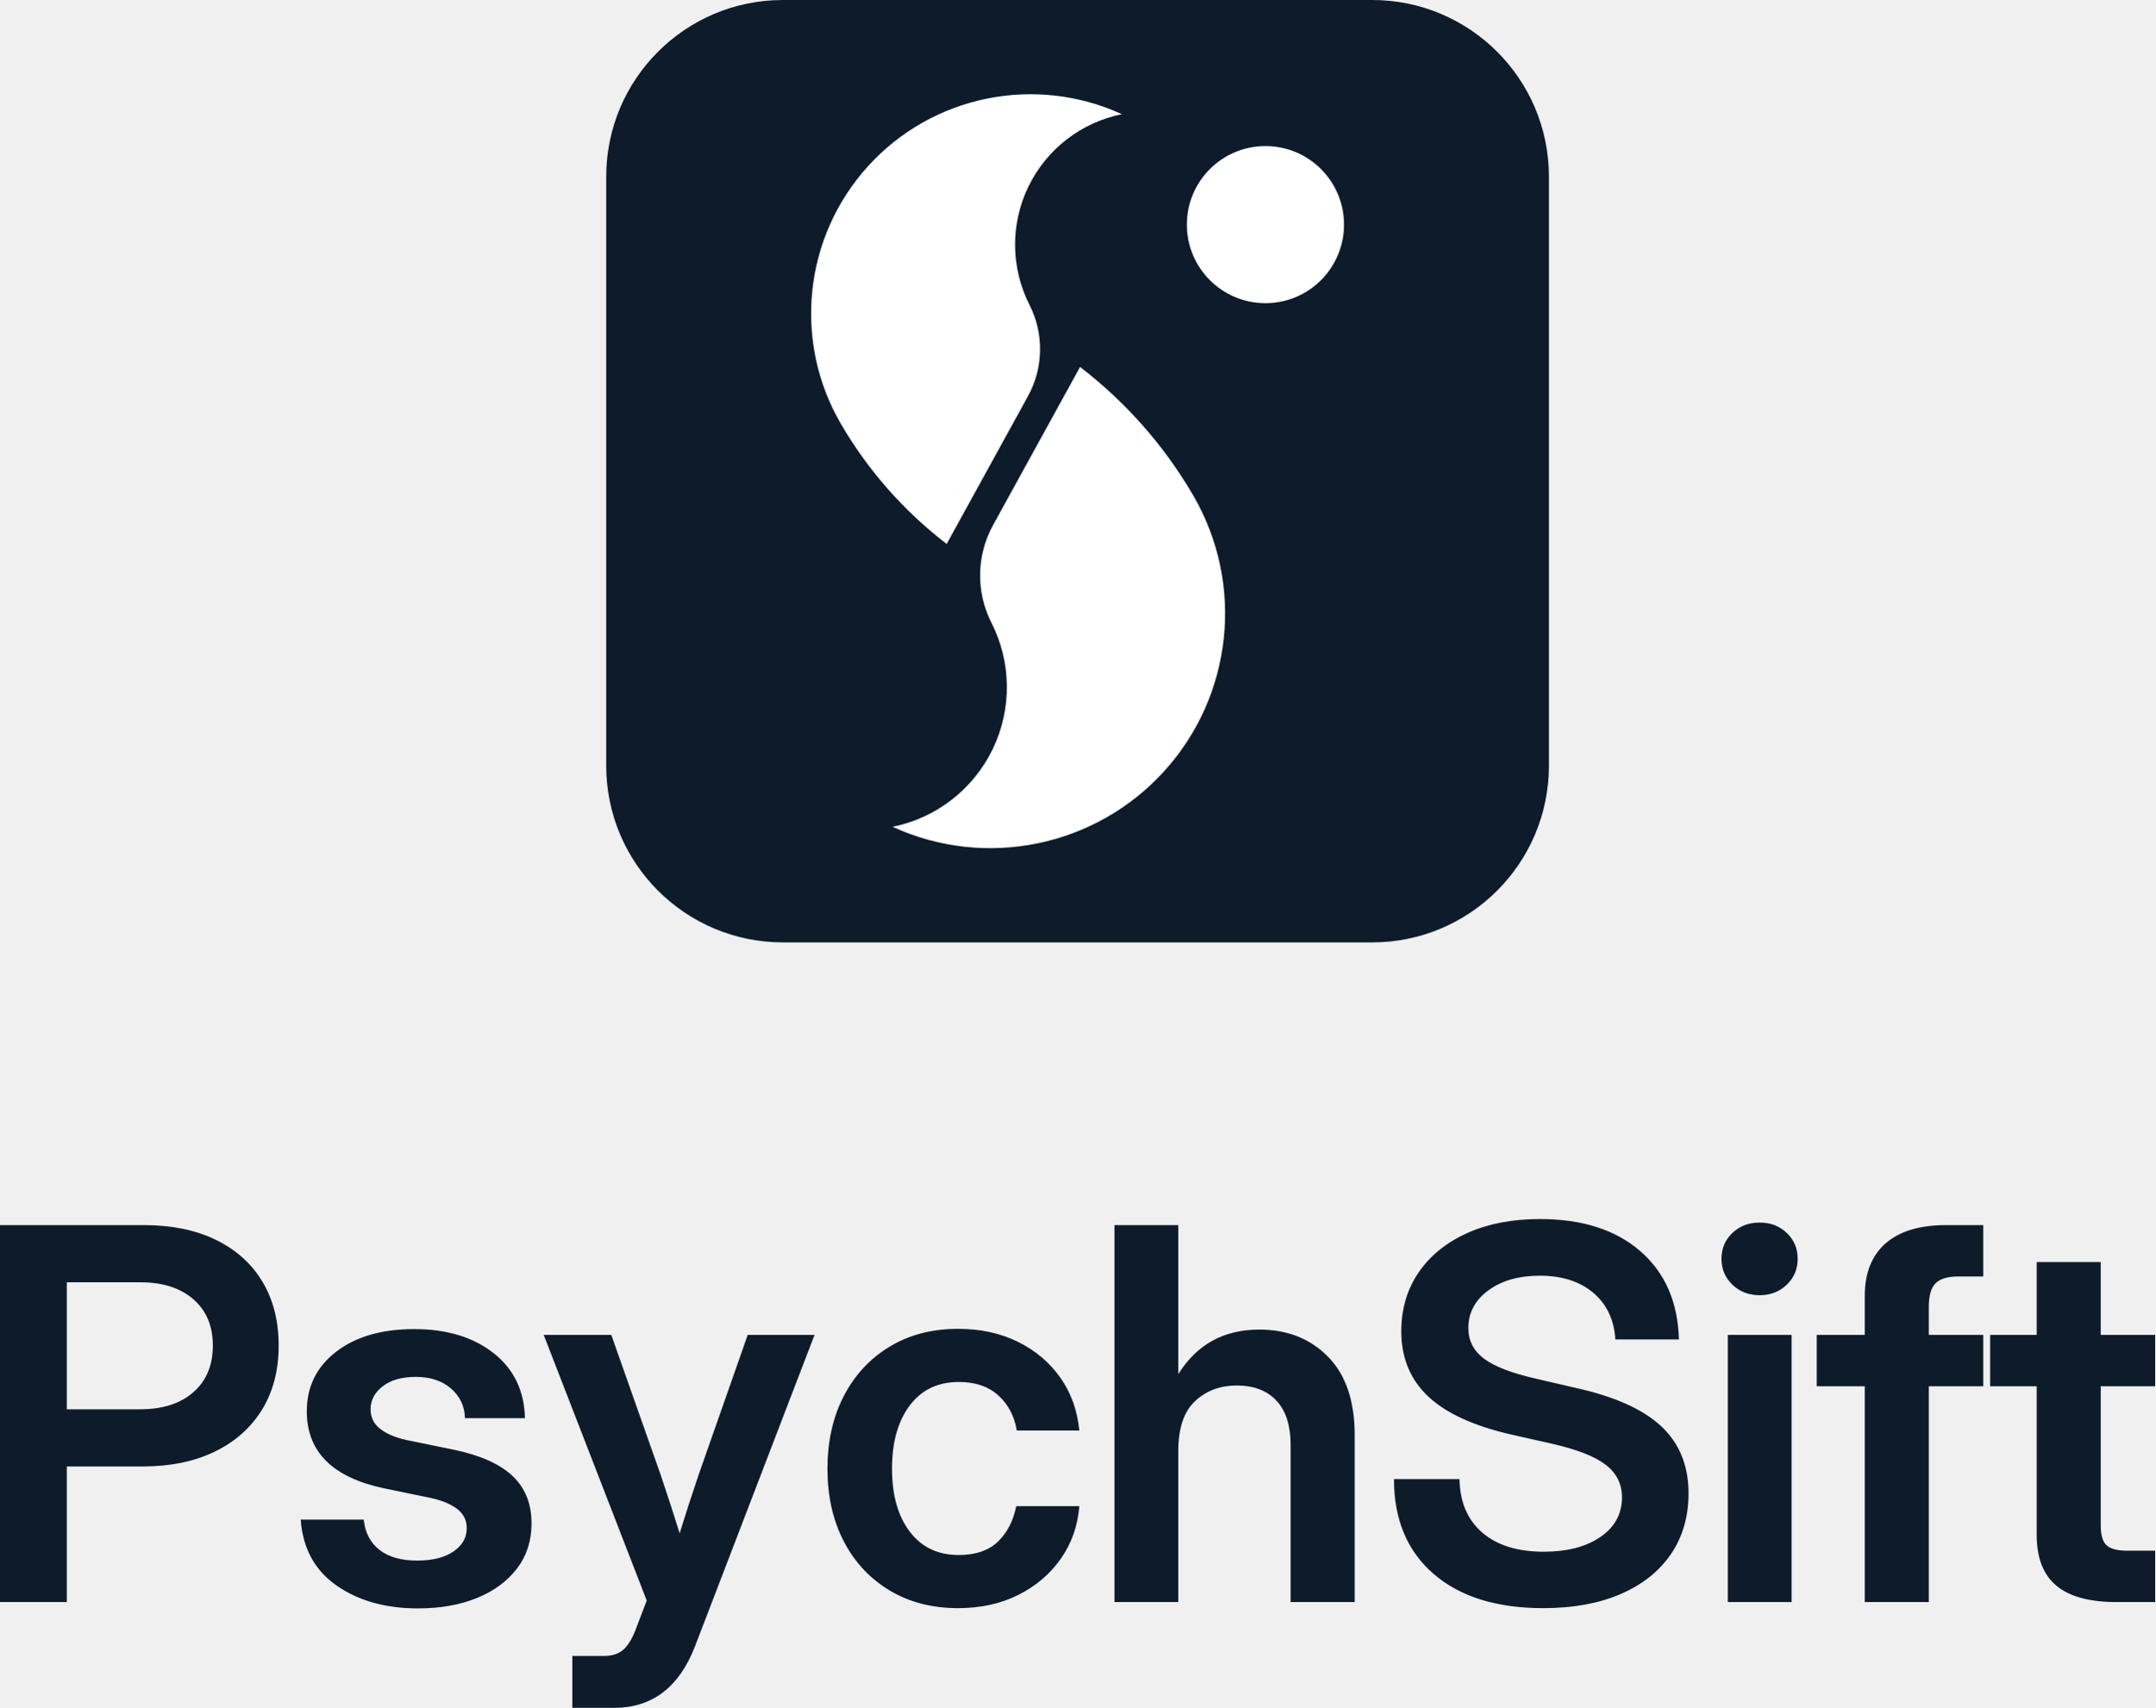
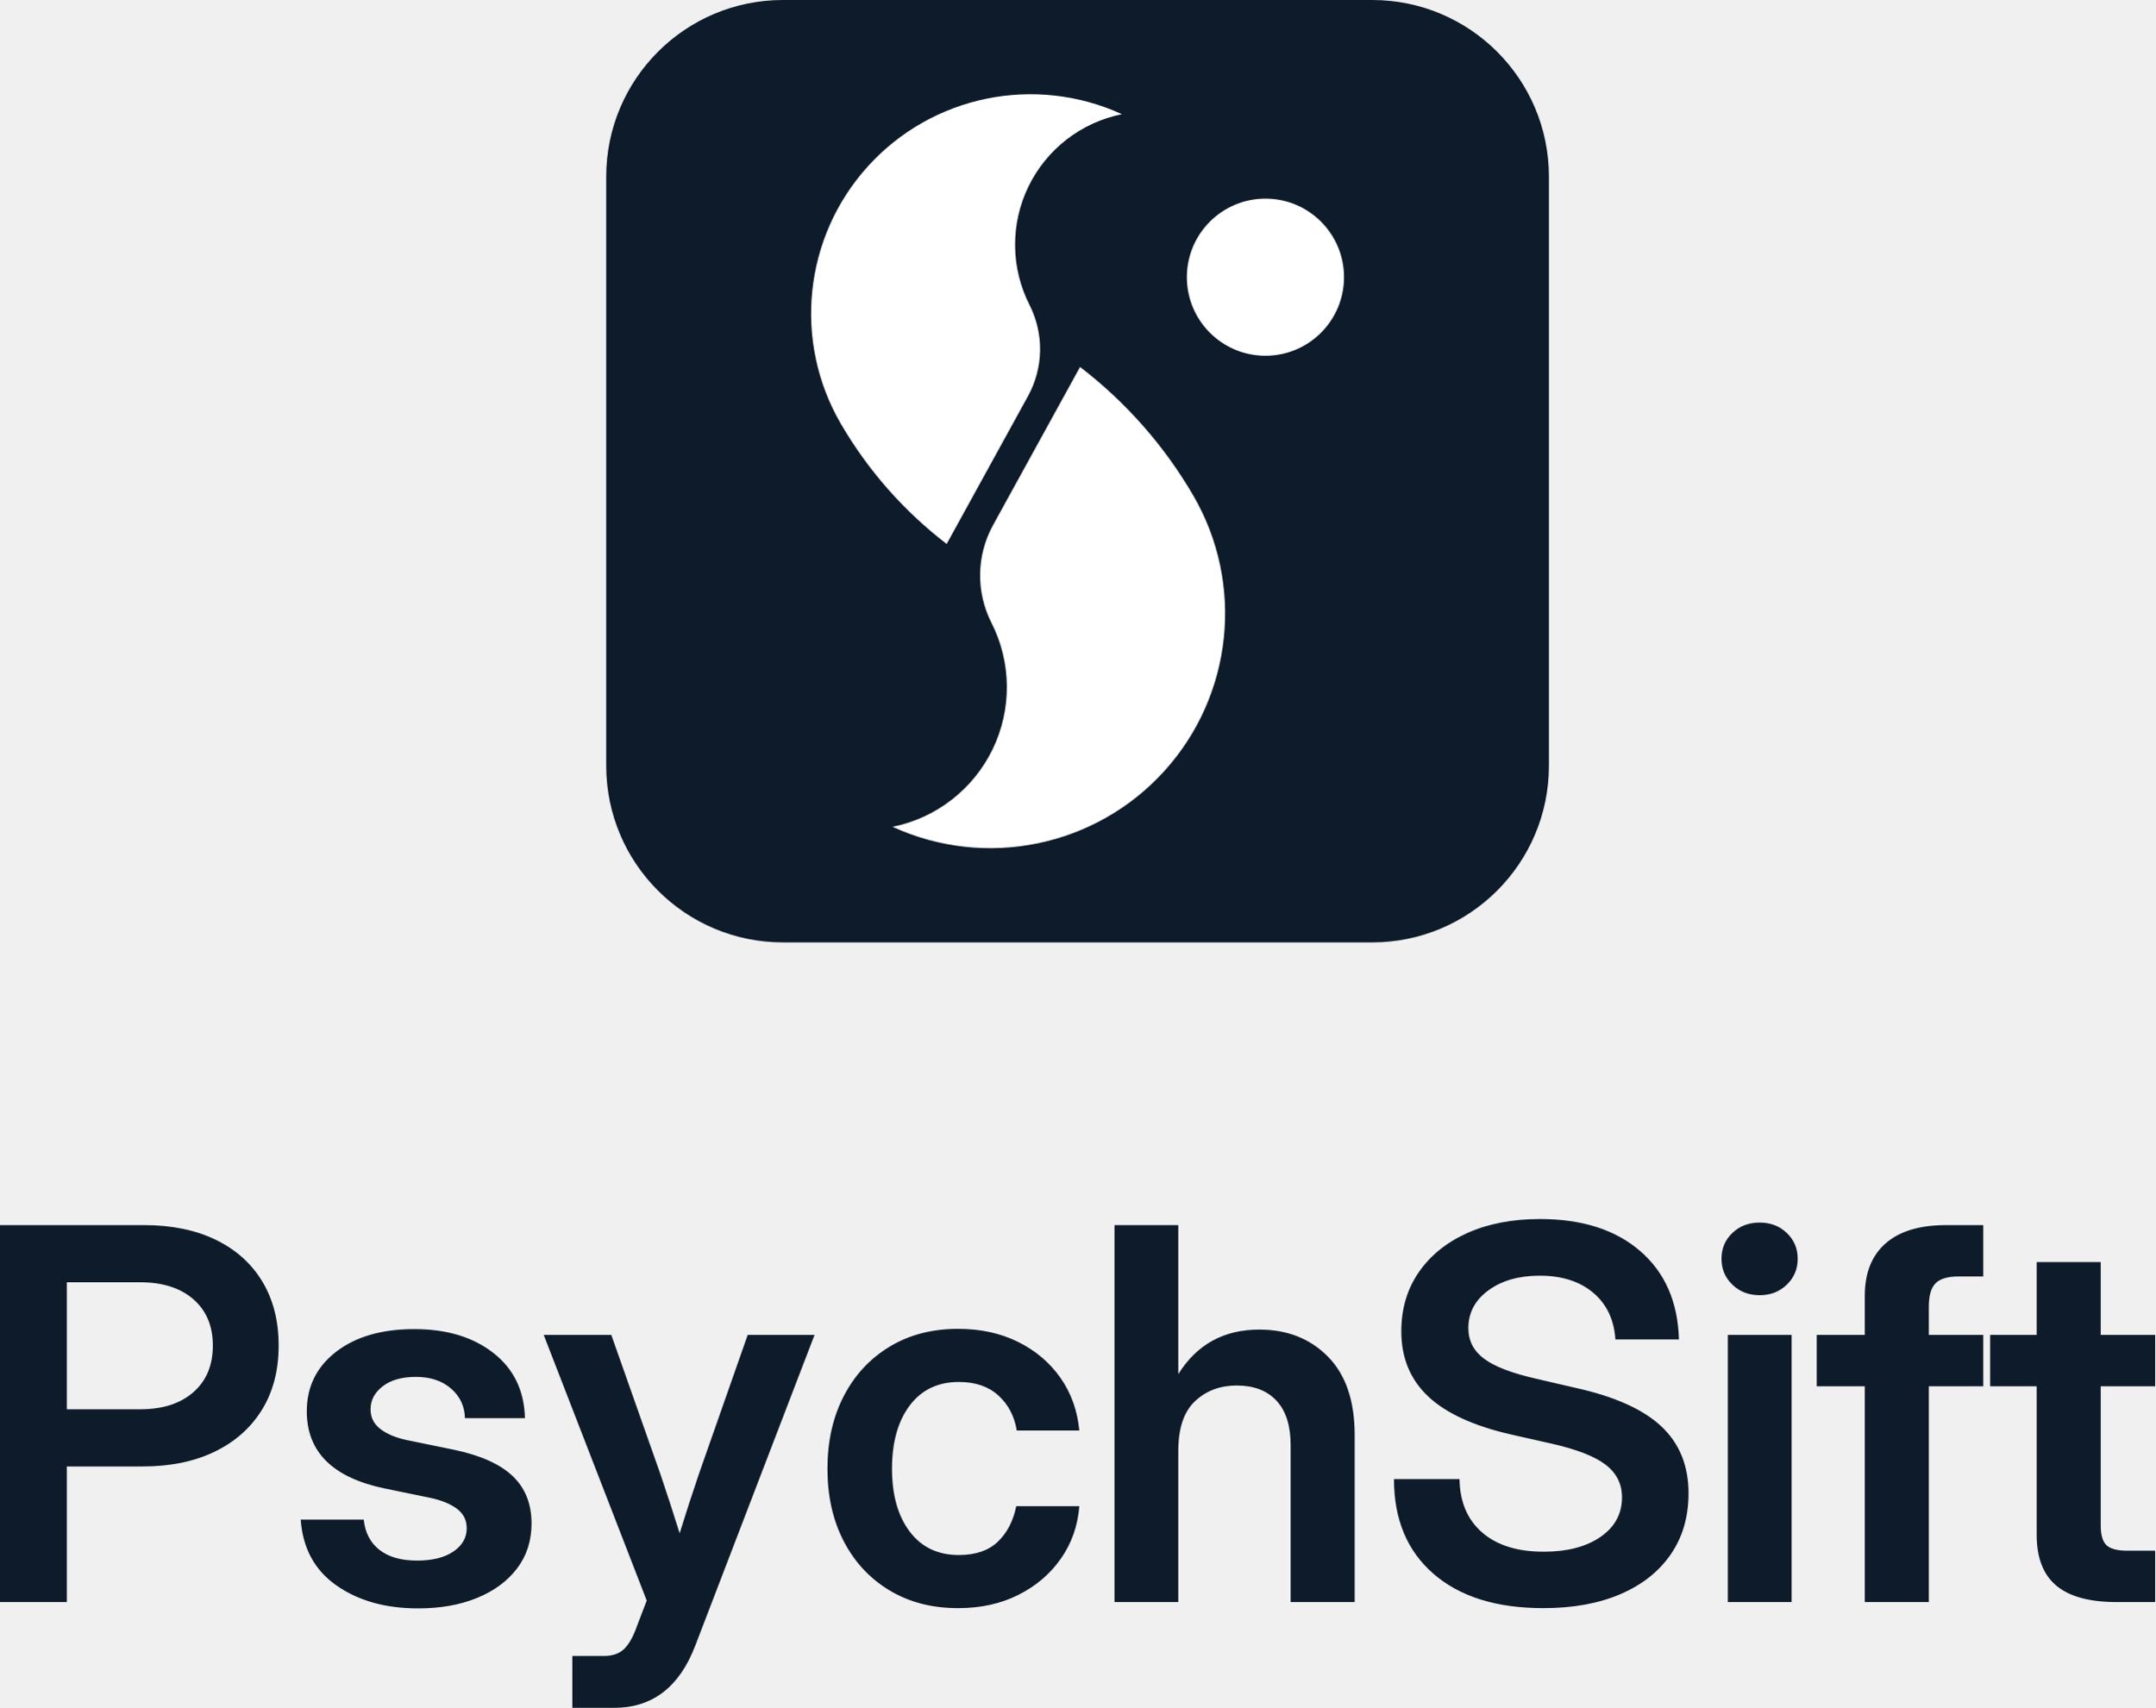
<svg xmlns="http://www.w3.org/2000/svg" viewBox="0 0 585.233 463.93" width="585.233" height="463.93" role="img" aria-label="PsychSift">
  <g transform="translate(164.6166 0)">
    <rect width="256" height="256" rx="48" fill="#0D1B2A" />
    <g transform="translate(55.6434 25.6) scale(2.0402)">
      <g fill="#FFFFFF">
        <path d="M41.367 2.655 A17.723 17.723 0 0 0 29.068 28.049 A13 13 0 0 1 28.867 40.196 L18.043 59.879 A55.123 55.123 0 0 1 3.976 43.912 A29.201 29.201 0 0 1 41.367 2.655 Z" />
        <path d="M41.367 2.655 A17.723 17.723 0 0 0 29.068 28.049 A13 13 0 0 1 28.867 40.196 L18.043 59.879 A55.123 55.123 0 0 1 3.976 43.912 A29.201 29.201 0 0 1 41.367 2.655 Z" transform="translate(55.1029 100.3813) scale(-1.07)" />
-         <circle cx="60.472" cy="17.358" r="10.459" />
+         <circle cx="60.472" cy="24.358" r="10.459" />
      </g>
    </g>
  </g>
  <g transform="translate(-8.5219 435.2)">
    <path d="M8.52 0.00V-102.40H47.63Q58.90 -102.40 67.11 -98.41Q75.32 -94.43 79.76 -87.07Q84.19 -79.72 84.19 -69.69Q84.19 -59.58 79.65 -52.23Q75.12 -44.88 66.83 -40.86Q58.55 -36.84 47.28 -36.84H26.67V0.00ZM26.67 -52.37H46.60Q55.74 -52.37 61.03 -57.01Q66.32 -61.65 66.32 -69.69Q66.32 -77.66 61.03 -82.26Q55.74 -86.87 46.60 -86.87H26.67Z M122.07 1.72Q108.81 1.72 99.91 -4.50Q91.01 -10.72 90.18 -22.40H107.29Q107.84 -17.11 111.55 -14.19Q115.27 -11.27 121.79 -11.27Q128.05 -11.27 131.66 -13.74Q135.26 -16.22 135.26 -20.07Q135.26 -23.37 132.58 -25.36Q129.90 -27.35 125.37 -28.31L113.00 -30.86Q91.83 -35.26 91.83 -51.82Q91.83 -61.85 99.80 -68.00Q107.77 -74.15 121.04 -74.15Q134.23 -74.15 142.51 -67.66Q150.80 -61.17 151.07 -49.96H134.78Q134.65 -54.84 131.00 -58.00Q127.36 -61.17 121.45 -61.17Q115.75 -61.17 112.45 -58.62Q109.15 -56.08 109.15 -52.37Q109.15 -49.14 111.69 -47.11Q114.23 -45.08 118.77 -44.05L131.83 -41.37Q142.62 -39.10 147.74 -34.22Q152.86 -29.35 152.86 -21.37Q152.86 -14.29 148.91 -9.11Q144.95 -3.92 138.01 -1.10Q131.07 1.72 122.07 1.72Z M163.94 28.73V14.64H172.53Q176.03 14.64 177.99 12.75Q179.95 10.86 181.46 6.60L184.14 -0.41L156.17 -72.57H174.52L187.85 -34.77Q189.23 -30.72 190.53 -26.70Q191.84 -22.68 193.08 -18.69Q195.55 -26.67 198.30 -34.77L211.56 -72.57H229.71L197.27 11.96Q190.81 28.73 175.28 28.73Z M268.69 1.65Q258.10 1.65 250.10 -3.16Q242.09 -7.97 237.66 -16.49Q233.22 -25.02 233.22 -36.22Q233.22 -47.42 237.66 -55.98Q242.09 -64.53 250.10 -69.38Q258.10 -74.22 268.69 -74.22Q277.83 -74.22 284.97 -70.68Q292.12 -67.14 296.49 -60.92Q300.85 -54.70 301.61 -46.60H284.63Q283.67 -52.44 279.65 -56.11Q275.63 -59.79 268.89 -59.79Q260.37 -59.79 255.56 -53.40Q250.75 -47.01 250.75 -36.22Q250.75 -25.50 255.56 -19.14Q260.37 -12.78 268.89 -12.78Q275.70 -12.78 279.48 -16.39Q283.26 -20.00 284.49 -26.05H301.61Q300.99 -18.07 296.62 -11.82Q292.26 -5.57 285.08 -1.96Q277.90 1.65 268.69 1.65Z M328.49 -41.03V0.00H311.17V-102.40H328.49V-61.92Q336.05 -74.02 350.48 -74.02Q361.89 -74.02 369.14 -66.66Q376.39 -59.31 376.39 -45.36V0.00H359.00V-42.61Q359.00 -50.58 355.16 -54.70Q351.31 -58.83 344.37 -58.83Q337.56 -58.83 333.03 -54.57Q328.49 -50.31 328.49 -41.03Z M427.61 1.65Q408.57 1.65 397.81 -7.66Q387.06 -16.98 387.06 -33.40H404.86Q405.00 -24.12 411.01 -18.90Q417.02 -13.68 427.74 -13.68Q437.30 -13.68 443.14 -17.70Q448.98 -21.72 448.98 -28.45Q448.98 -33.88 444.58 -37.28Q440.18 -40.69 429.94 -43.02L418.95 -45.50Q403.62 -49.00 396.34 -55.87Q389.05 -62.75 389.05 -73.54Q389.05 -82.68 393.76 -89.55Q398.47 -96.42 406.95 -100.24Q415.44 -104.05 426.71 -104.05Q443.89 -104.05 453.96 -95.32Q464.03 -86.59 464.44 -71.34H447.19Q446.64 -79.45 441.14 -84.05Q435.65 -88.66 426.64 -88.66Q418.12 -88.66 412.69 -84.67Q407.26 -80.68 407.26 -74.43Q407.26 -69.27 411.56 -66.08Q415.85 -62.88 425.89 -60.62L436.27 -58.21Q452.21 -54.70 459.63 -47.76Q467.05 -40.82 467.05 -29.55Q467.05 -20.00 462.24 -12.99Q457.43 -5.98 448.57 -2.16Q439.70 1.65 427.61 1.65Z M477.72 0.00V-72.57H495.04V0.00ZM486.38 -83.36Q481.91 -83.36 478.96 -86.22Q476.00 -89.07 476.00 -93.26Q476.00 -97.45 478.96 -100.27Q481.91 -103.09 486.38 -103.09Q490.78 -103.09 493.73 -100.27Q496.69 -97.45 496.69 -93.26Q496.69 -89.07 493.73 -86.22Q490.78 -83.36 486.38 -83.36Z M547.08 -72.57V-58.62H532.30V0.00H514.91V-58.62H501.86V-72.57H514.91V-83.16Q514.91 -92.50 520.58 -97.45Q526.25 -102.40 536.97 -102.40H547.08V-88.45H540.41Q535.94 -88.45 534.12 -86.59Q532.30 -84.74 532.30 -80.27V-72.57Z M593.76 -72.57V-58.62H578.98V-20.82Q578.98 -16.91 580.56 -15.43Q582.14 -13.95 586.33 -13.95H593.76V0.00H583.31Q572.24 0.00 566.92 -4.47Q561.59 -8.93 561.59 -18.28V-58.62H548.95V-72.57H561.59V-92.37H578.98V-72.57Z" fill="#0D1B2A" />
  </g>
</svg>
